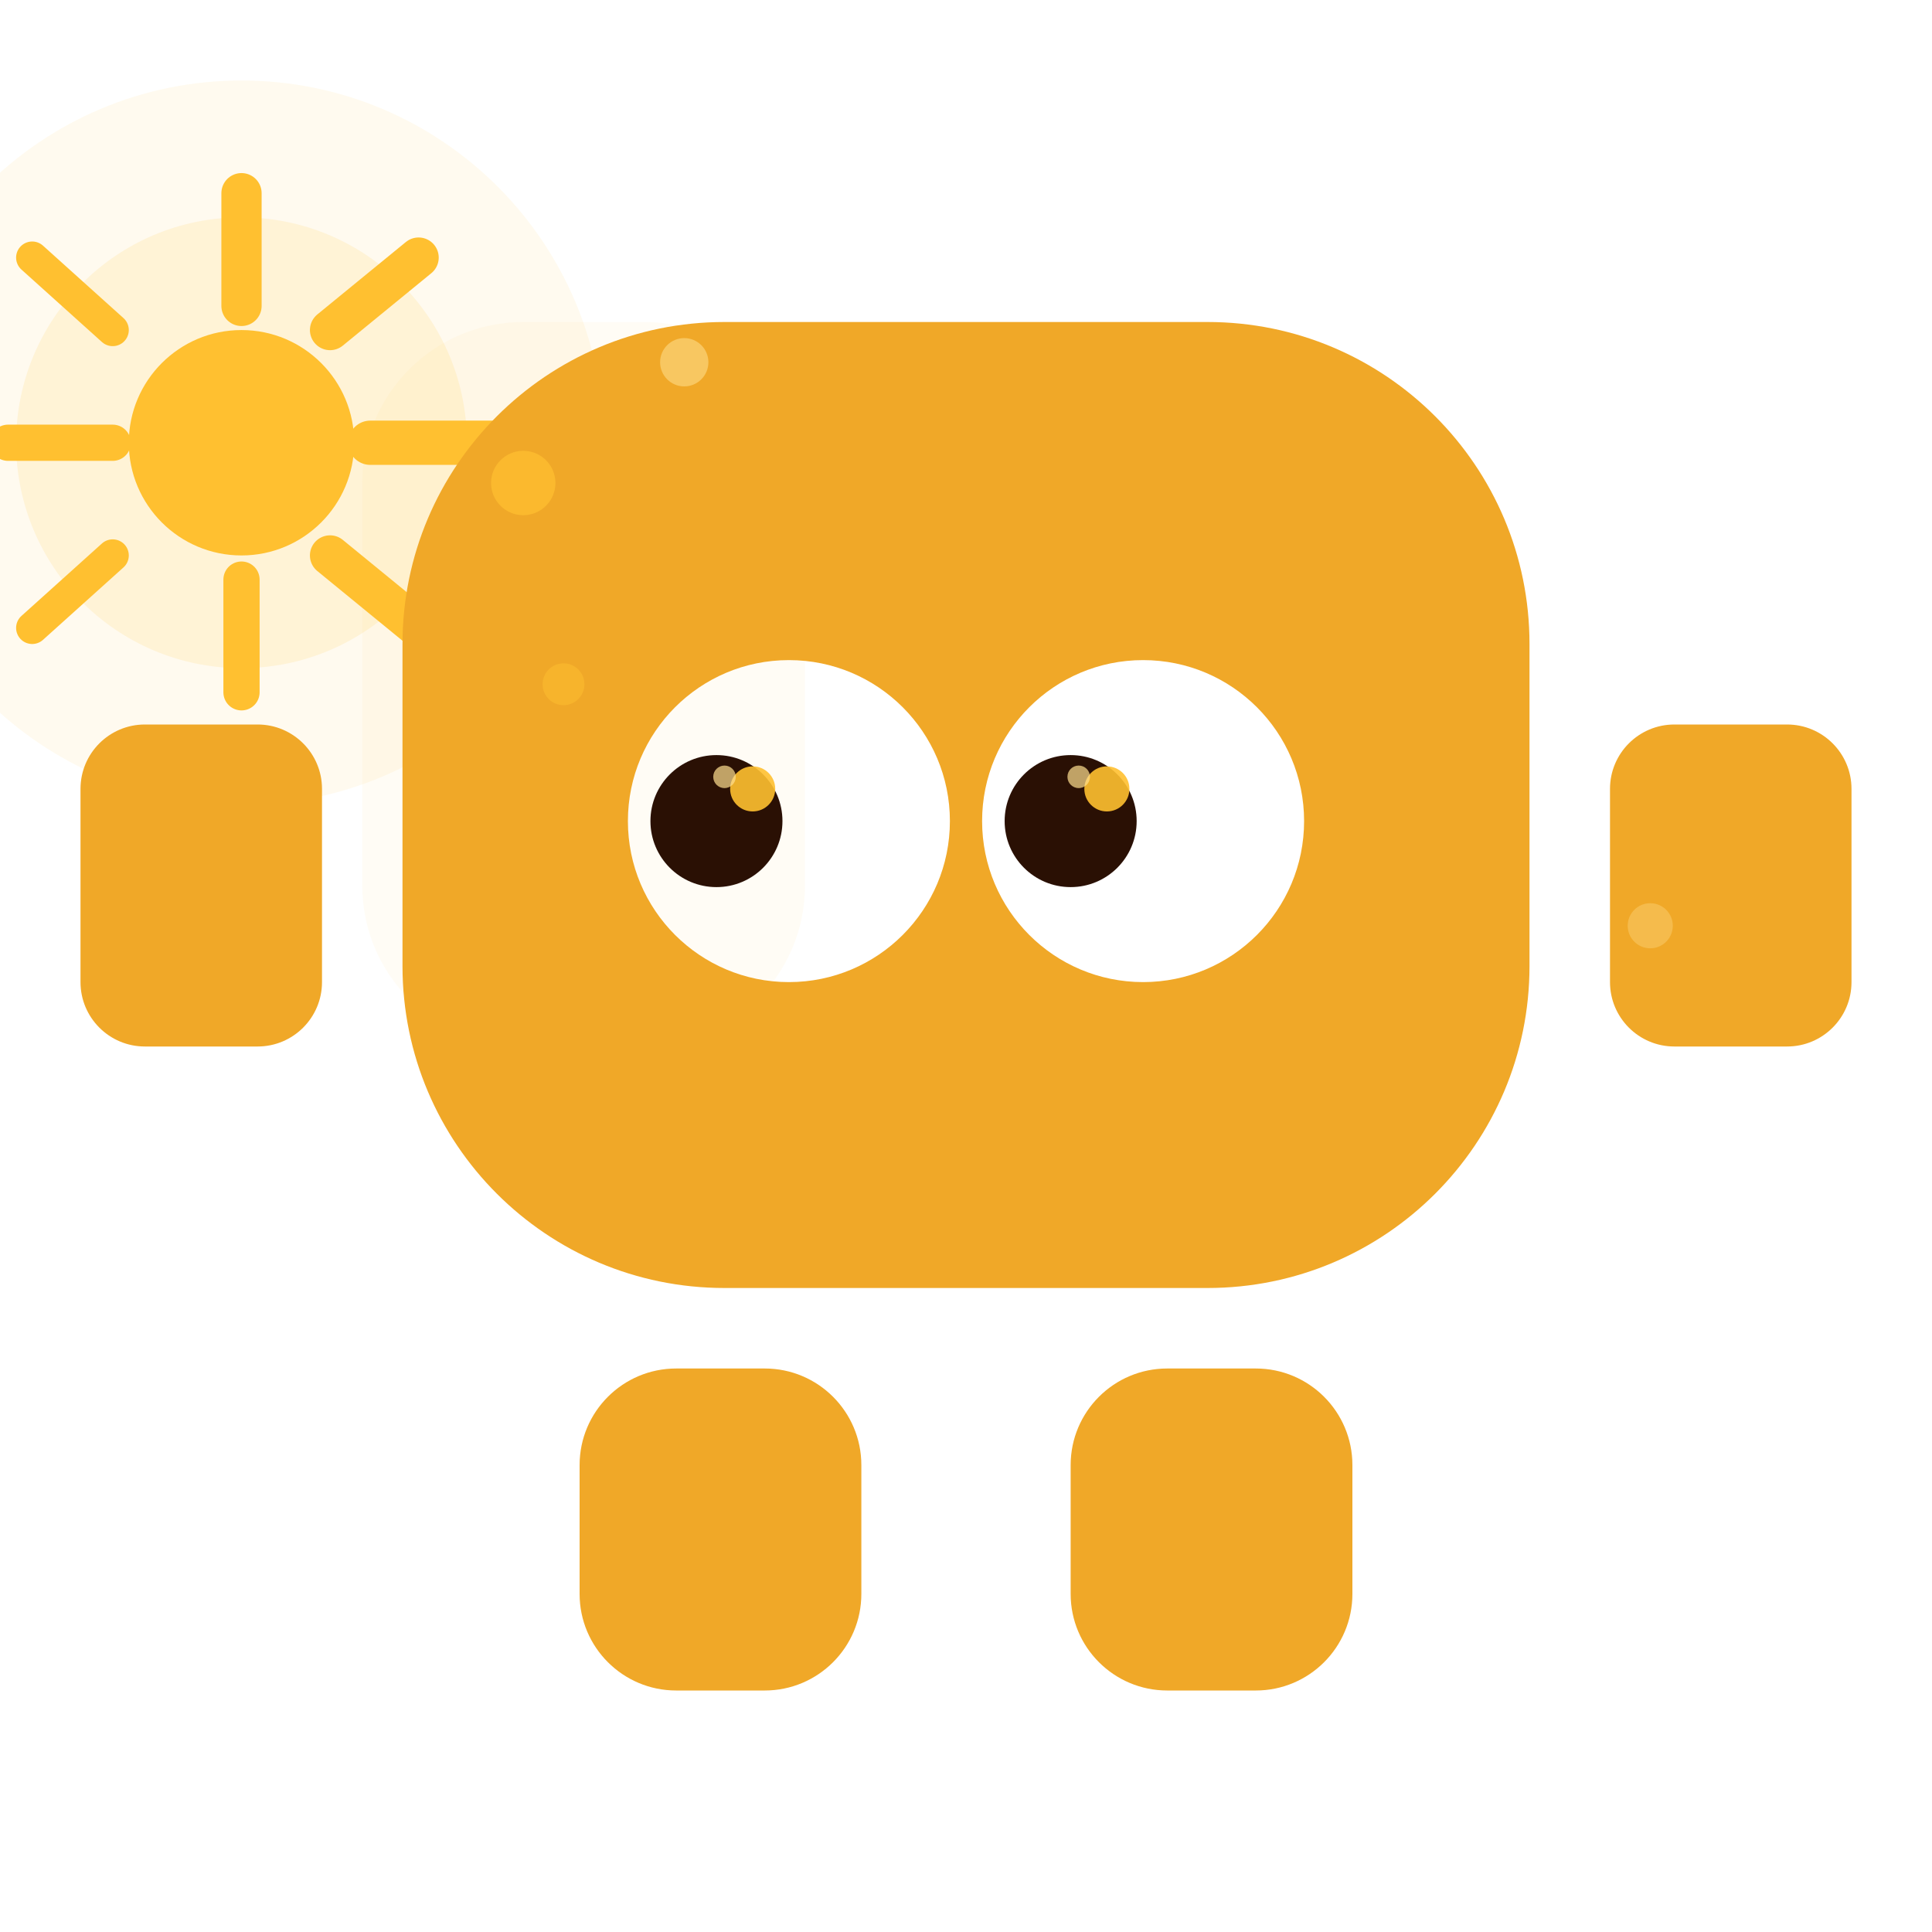
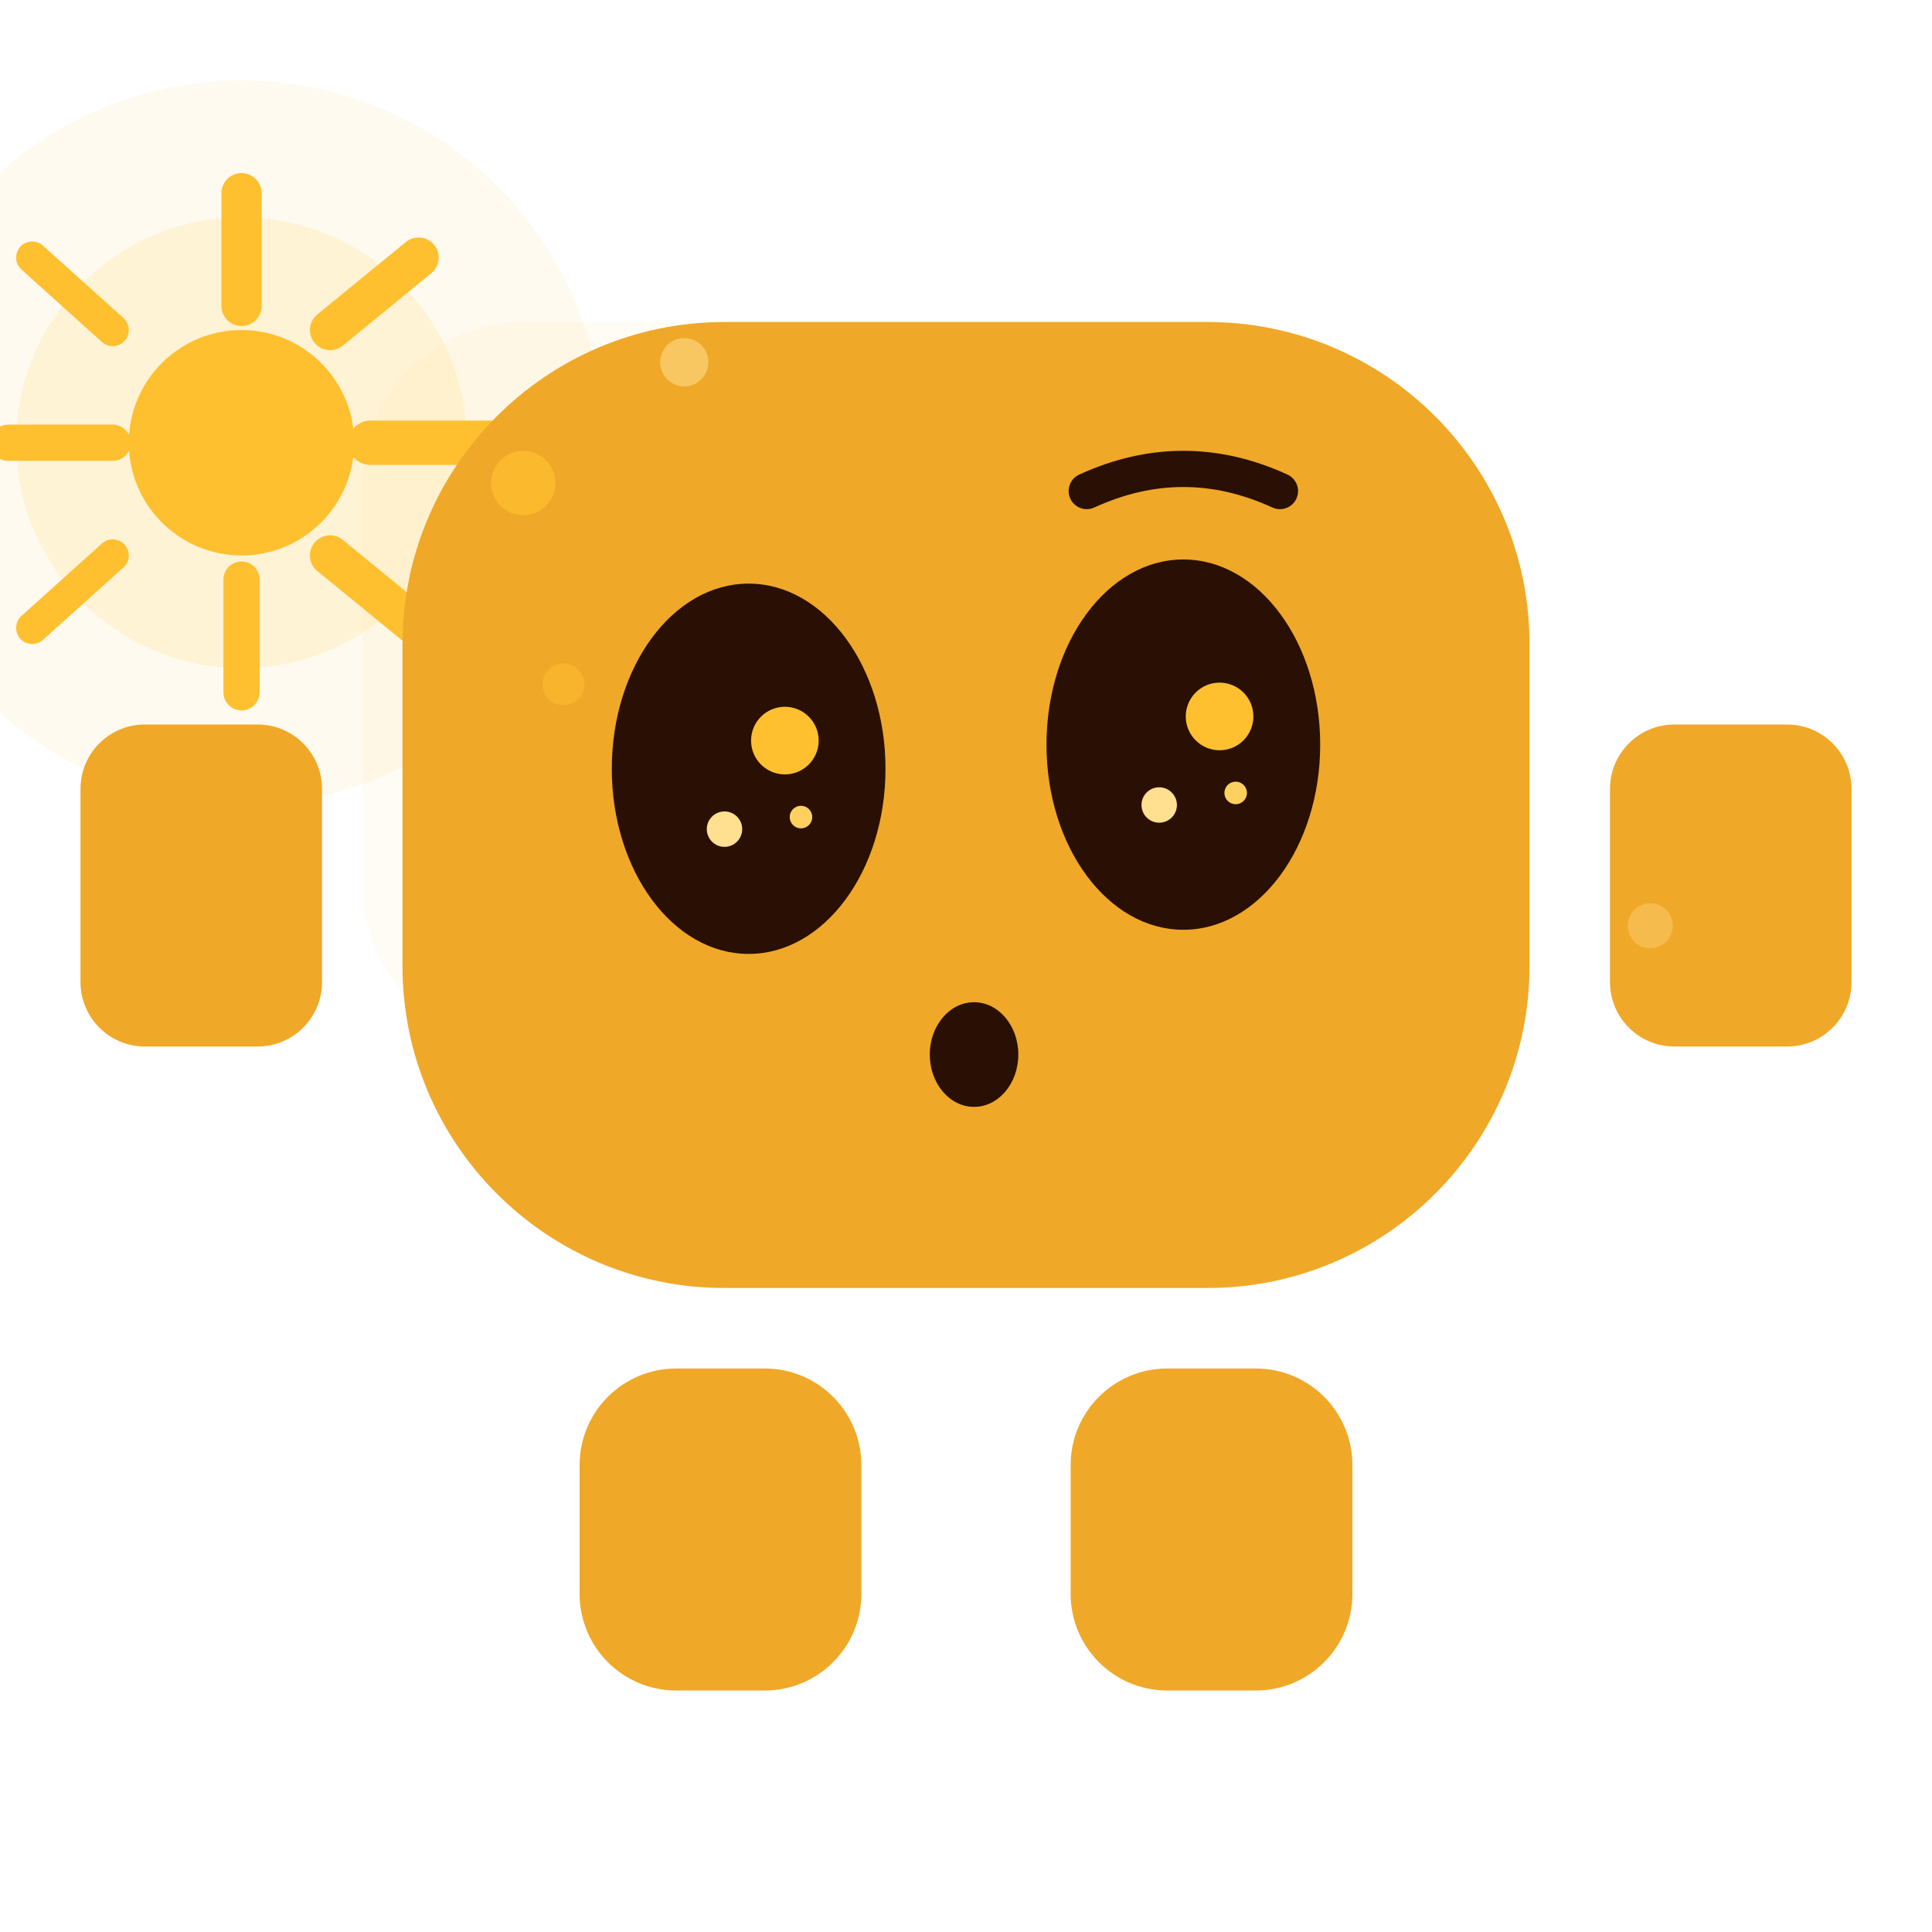
- <svg xmlns="http://www.w3.org/2000/svg" viewBox="0 0 24 24" fill="currentColor">
+ <svg xmlns="http://www.w3.org/2000/svg" viewBox="0 0 24 24">
  <circle cx="3" cy="5.5" r="4.5" fill="#ffc030" opacity="0.08" />
  <circle cx="3" cy="5.5" r="2.8" fill="#ffc030" opacity="0.13" />
  <circle cx="3" cy="5.5" r="1.4" fill="#ffc030" />
  <line x1="4.6" y1="5.5" x2="6.2" y2="5.5" stroke="#ffc030" stroke-width="0.55" stroke-linecap="round" />
  <line x1="4.1" y1="4.1" x2="5.2" y2="3.2" stroke="#ffc030" stroke-width="0.50" stroke-linecap="round" />
  <line x1="4.1" y1="6.9" x2="5.2" y2="7.8" stroke="#ffc030" stroke-width="0.50" stroke-linecap="round" />
  <line x1="3" y1="3.8" x2="3" y2="2.4" stroke="#ffc030" stroke-width="0.50" stroke-linecap="round" />
  <line x1="3" y1="7.2" x2="3" y2="8.6" stroke="#ffc030" stroke-width="0.45" stroke-linecap="round" />
  <line x1="1.4" y1="5.5" x2="0.1" y2="5.5" stroke="#ffc030" stroke-width="0.45" stroke-linecap="round" />
  <line x1="1.4" y1="4.1" x2="0.4" y2="3.2" stroke="#ffc030" stroke-width="0.40" stroke-linecap="round" />
  <line x1="1.4" y1="6.9" x2="0.4" y2="7.8" stroke="#ffc030" stroke-width="0.40" stroke-linecap="round" />
  <rect x="4.5" y="4.0" width="5.5" height="9" rx="2" fill="#ffc030" opacity="0.05" />
-   <path fill="#f0a828" fill-rule="evenodd" d="M9 4 L15 4 A4 4 0 0 1 19 8 L19 12 A4 4 0 0 1 15 16 L9 16 A4 4 0 0 1 5 12 L5 8 A4 4 0 0 1 9 4 Z M9.8 8.2 A2 2 0 1 0 9.8 12.2 A2 2 0 1 0 9.8 8.2 Z M14.2 8.2 A2 2 0 1 0 14.2 12.2 A2 2 0 1 0 14.2 8.2 Z" />
-   <circle cx="8.9" cy="10.2" r="0.82" fill="#2a1004" />
-   <circle cx="13.3" cy="10.2" r="0.82" fill="#2a1004" />
-   <circle cx="9.35" cy="9.80" r="0.28" fill="#ffc030" opacity="0.9" />
-   <circle cx="13.75" cy="9.80" r="0.28" fill="#ffc030" opacity="0.9" />
-   <circle cx="9.00" cy="9.65" r="0.14" fill="#ffe090" opacity="0.7" />
-   <circle cx="13.40" cy="9.65" r="0.14" fill="#ffe090" opacity="0.7" />
+   <path fill="#f0a828" d="M9 4 L15 4 A4 4 0 0 1 19 8 L19 12 A4 4 0 0 1 15 16 L9 16 A4 4 0 0 1 5 12 L5 8 A4 4 0 0 1 9 4 Z" />
+   <ellipse cx="9.3" cy="9.55" rx="1.7" ry="2.3" fill="#2a1004" />
+   <ellipse cx="14.7" cy="9.25" rx="1.7" ry="2.3" fill="#2a1004" />
+   <circle cx="9.75" cy="9.2" r="0.42" fill="#ffc030" />
+   <circle cx="9" cy="10.3" r="0.22" fill="#ffe090" />
+   <circle cx="9.95" cy="10.15" r="0.14" fill="#ffd060" />
+   <circle cx="15.15" cy="8.9" r="0.42" fill="#ffc030" />
+   <circle cx="14.4" cy="10" r="0.22" fill="#ffe090" />
+   <circle cx="15.35" cy="9.85" r="0.14" fill="#ffd060" />
+   <path d="M13.5 6.1 Q14.7 5.55 15.9 6.1" fill="none" stroke="#2a1004" stroke-width="0.45" stroke-linecap="round" />
+   <ellipse cx="12.1" cy="13.1" rx="0.55" ry="0.65" fill="#2a1004" />
  <path fill="#f0a828" d="M1.8 9 L3.2 9 A0.8 0.8 0 0 1 4 9.8 L4 12.2 A0.8 0.8 0 0 1 3.2 13 L1.8 13 A0.8 0.8 0 0 1 1 12.2 L1 9.8 A0.8 0.8 0 0 1 1.8 9 Z" />
  <path fill="#f0a828" d="M20.8 9 L22.2 9 A0.8 0.8 0 0 1 23 9.8 L23 12.2 A0.8 0.8 0 0 1 22.2 13 L20.8 13 A0.8 0.8 0 0 1 20 12.2 L20 9.8 A0.8 0.8 0 0 1 20.8 9 Z" />
  <rect fill="#f0a828" x="7.2" y="17" width="3.5" height="4" rx="1.2" />
  <rect fill="#f0a828" x="13.3" y="17" width="3.5" height="4" rx="1.2" />
  <circle cx="6.5" cy="6.0" r="0.40" fill="#ffc030" opacity="0.70" />
  <circle cx="8.5" cy="4.5" r="0.30" fill="#ffe090" opacity="0.55" />
  <circle cx="7.0" cy="8.5" r="0.26" fill="#ffc030" opacity="0.48" />
  <circle cx="20.5" cy="11.5" r="0.28" fill="#ffe090" opacity="0.35" />
</svg>
